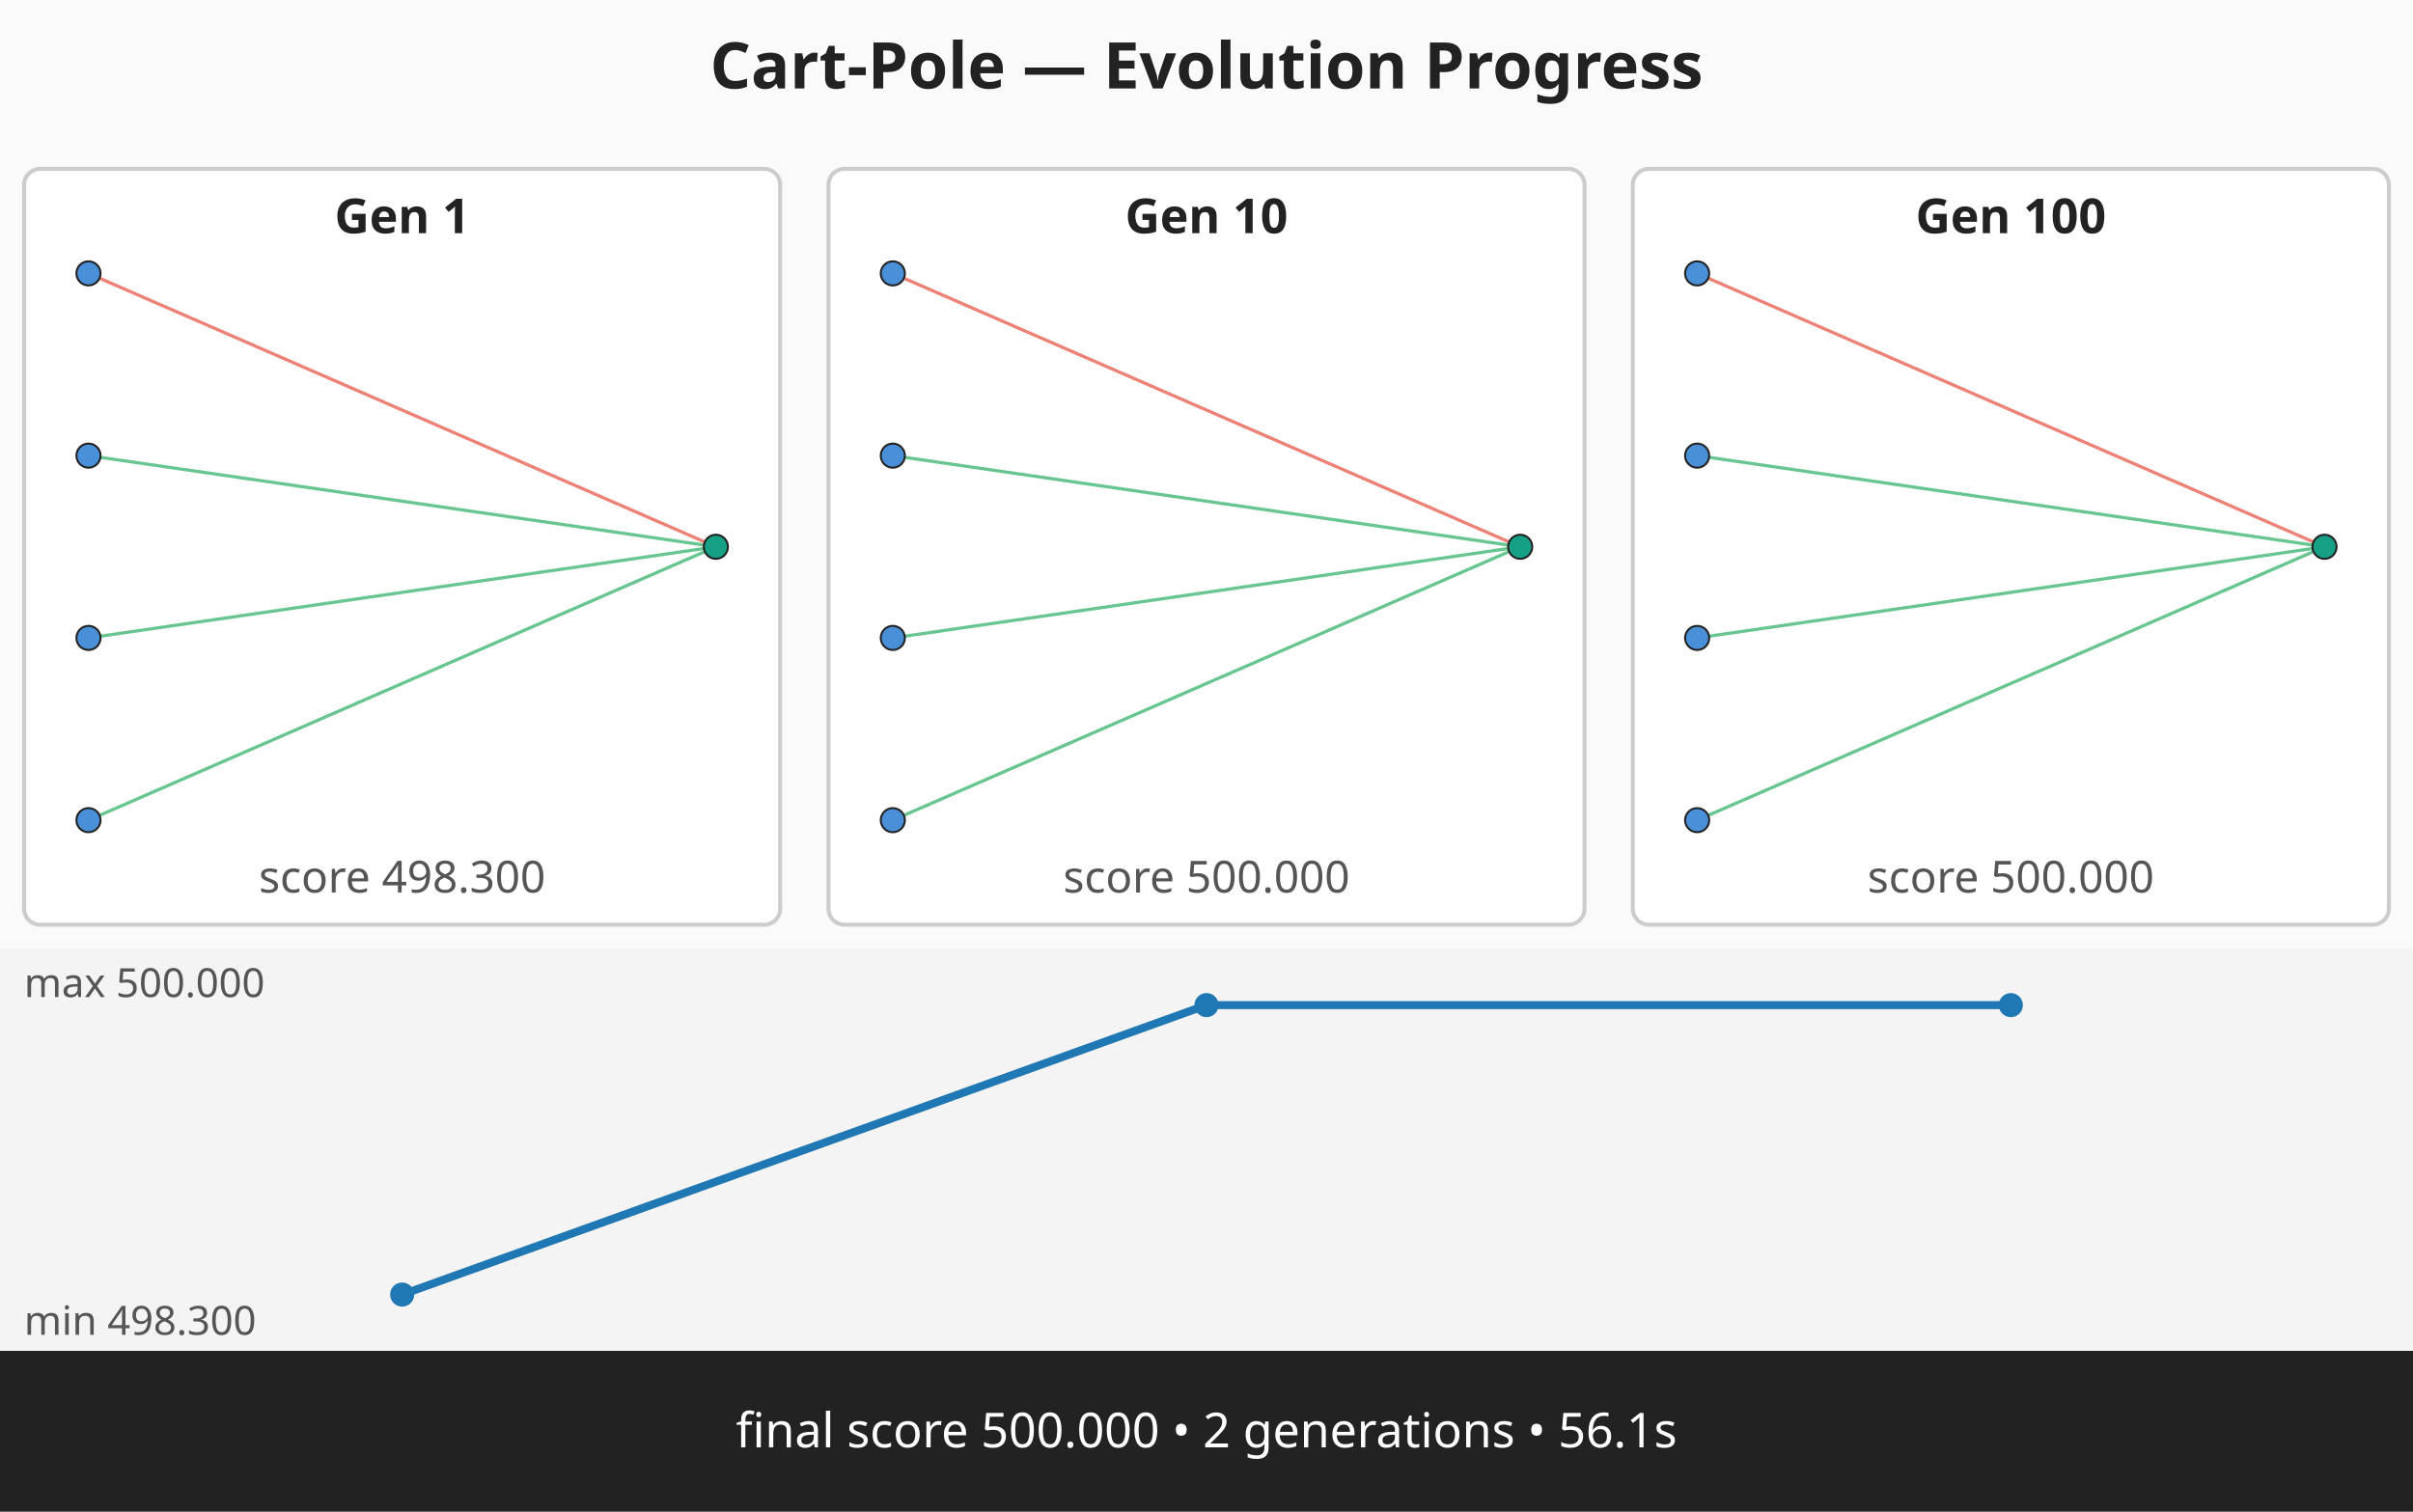
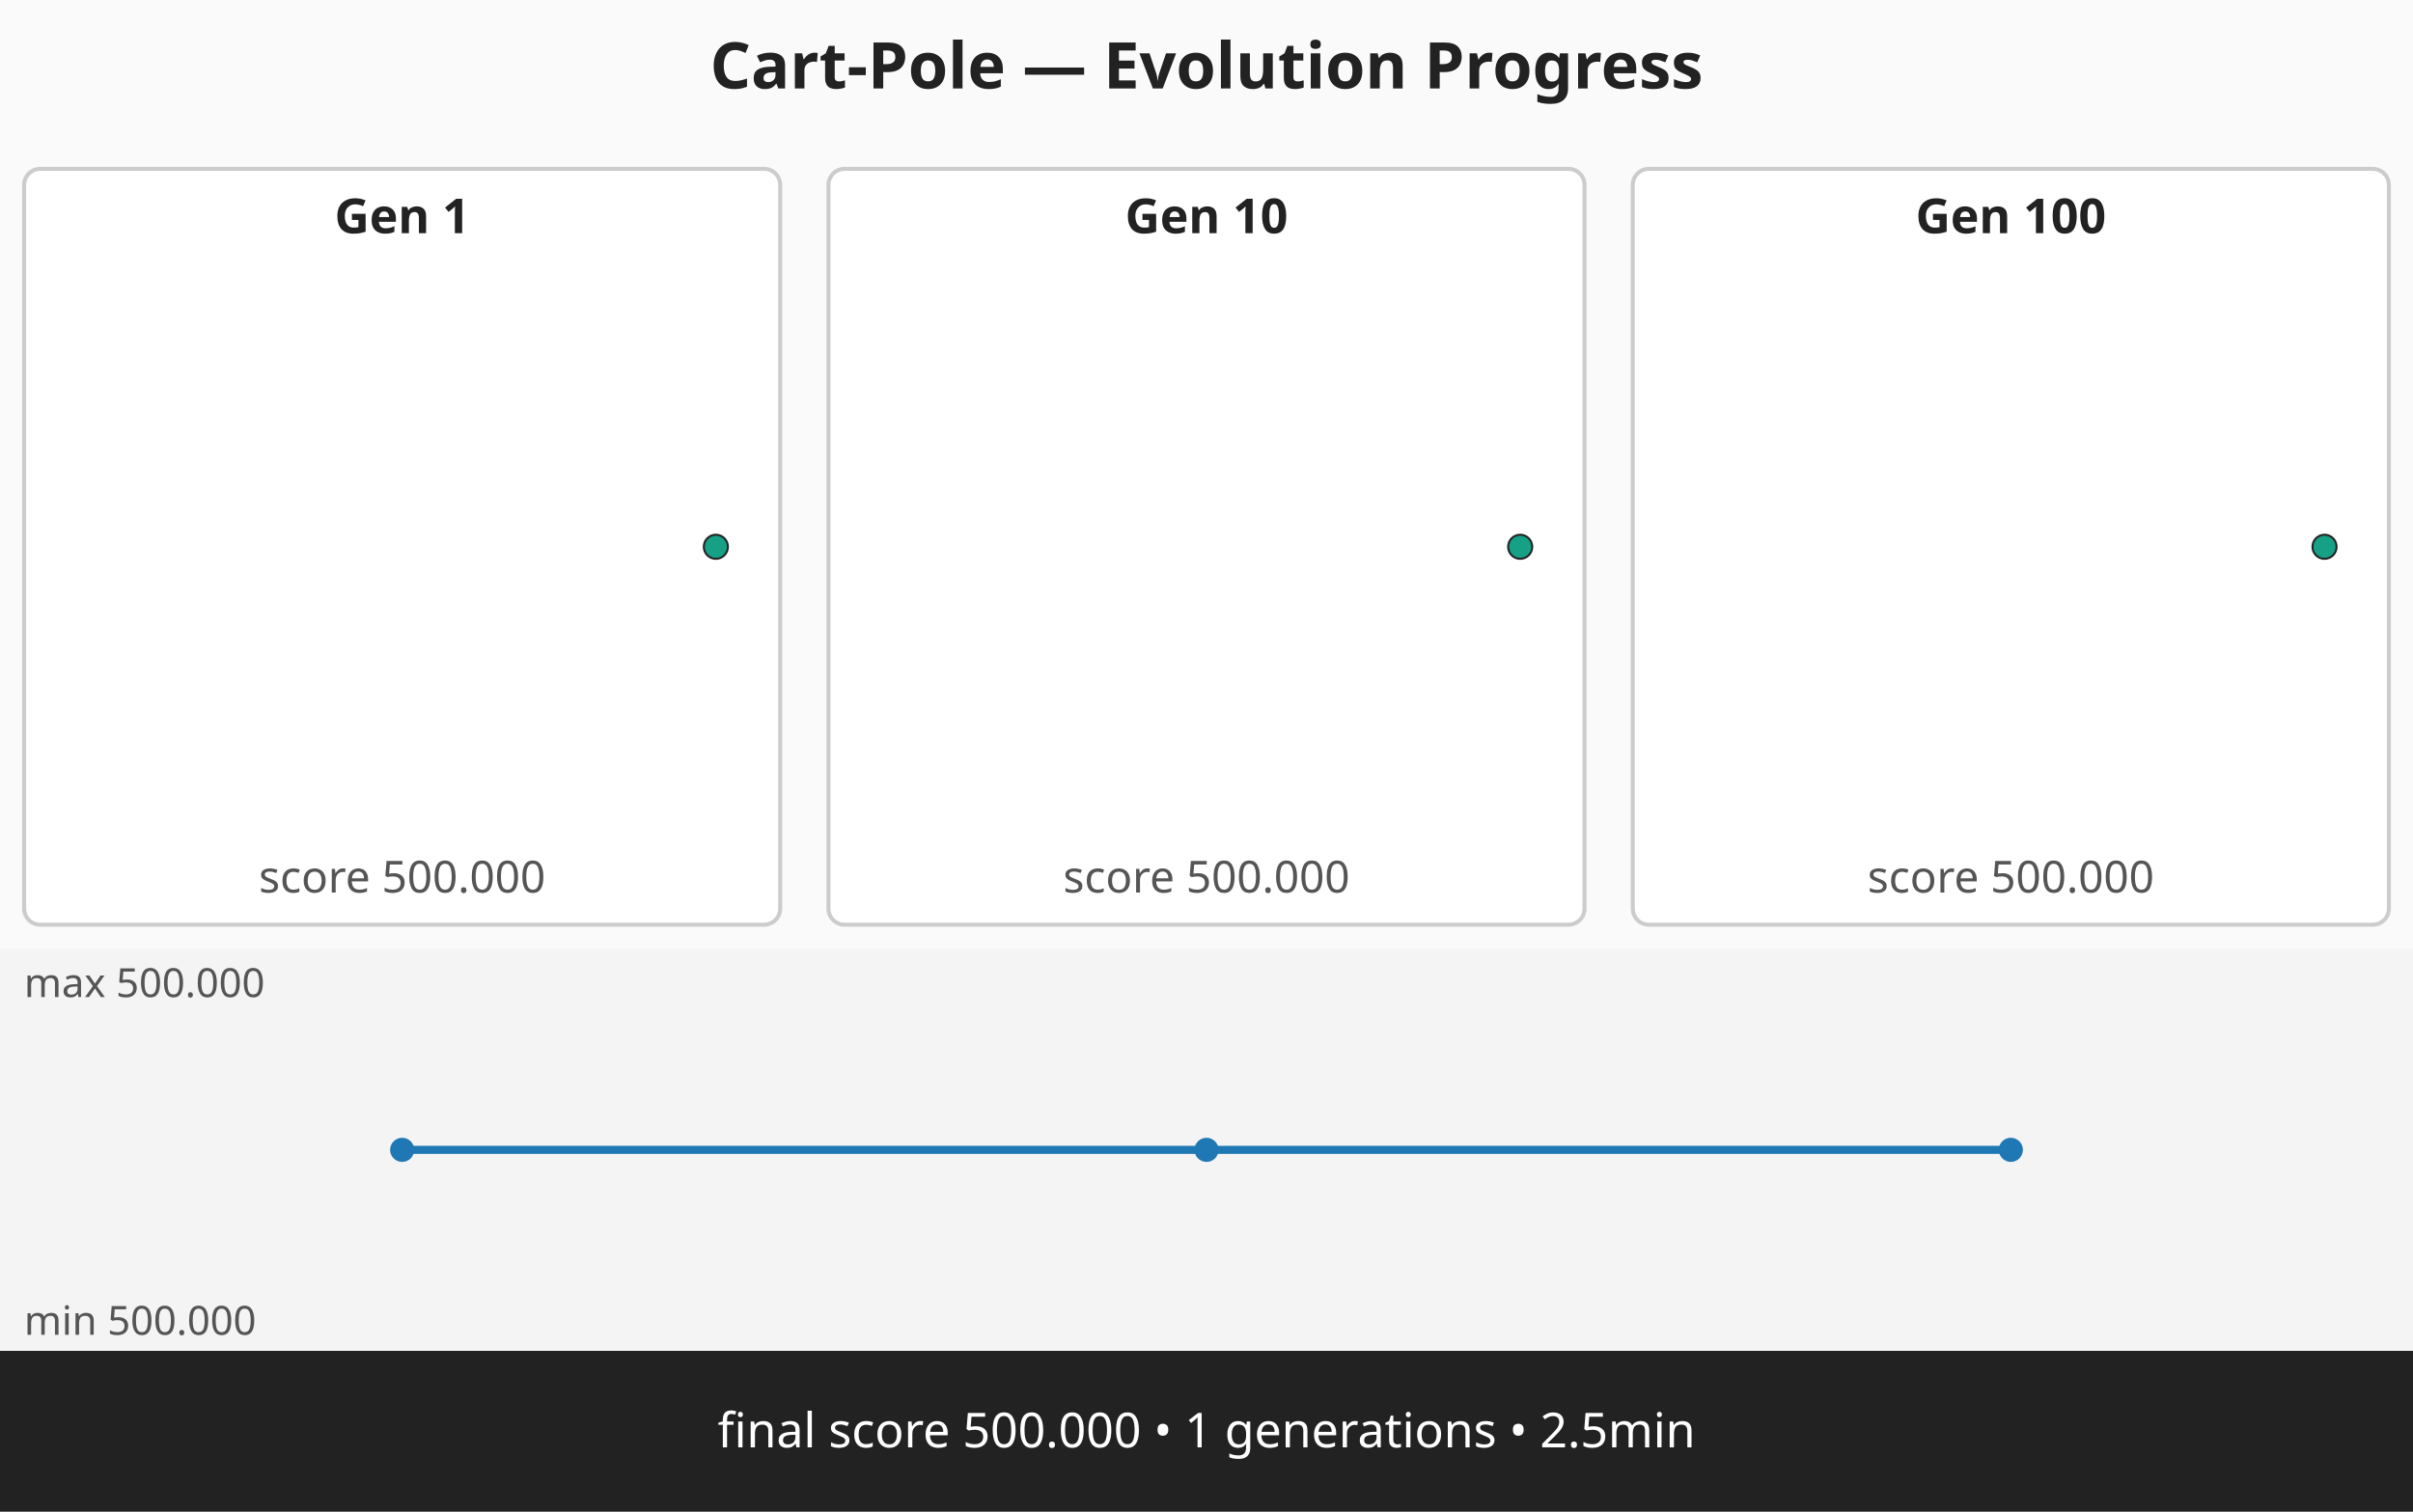
<svg xmlns="http://www.w3.org/2000/svg" viewBox="0 0 600 376" width="600" height="376" role="img" aria-label="Cart-Pole — Evolution Progress multi-panel strip">
  <rect width="600" height="376" fill="#fafafa" />
  <text x="300" y="22" text-anchor="middle" font-family="sans-serif" font-size="16" font-weight="bold" fill="#222">Cart-Pole — Evolution Progress</text>
  <g class="panel" data-generation="1" data-index="0">
    <rect x="6" y="42" width="188" height="188" fill="#ffffff" stroke="#cccccc" stroke-width="1" rx="4">
      <animate attributeName="fill" values="#ffffff;#fff7c2;#ffffff" begin="0.00s" dur="0.60s" repeatCount="indefinite" repeatDur="1.80s" />
    </rect>
    <text x="100" y="58" text-anchor="middle" font-family="sans-serif" font-size="12" font-weight="bold" fill="#222">Gen 1</text>
-     <text x="100" y="222" text-anchor="middle" font-family="sans-serif" font-size="11" fill="#555">score 498.300</text>
-     <line x1="22" y1="68" x2="178" y2="136" stroke="#e74c3c" stroke-width="0.8" stroke-opacity="0.7" />
-     <line x1="22" y1="113.33" x2="178" y2="136" stroke="#27ae60" stroke-width="0.8" stroke-opacity="0.7" />
-     <line x1="22" y1="158.67" x2="178" y2="136" stroke="#27ae60" stroke-width="0.8" stroke-opacity="0.7" />
-     <line x1="22" y1="204" x2="178" y2="136" stroke="#27ae60" stroke-width="0.8" stroke-opacity="0.7" />
-     <circle cx="22" cy="68" r="3" fill="#4a90d9" stroke="#222" stroke-width="0.5" />
-     <circle cx="22" cy="113.33" r="3" fill="#4a90d9" stroke="#222" stroke-width="0.5" />
-     <circle cx="22" cy="158.67" r="3" fill="#4a90d9" stroke="#222" stroke-width="0.5" />
-     <circle cx="22" cy="204" r="3" fill="#4a90d9" stroke="#222" stroke-width="0.5" />
+     <text x="100" y="222" text-anchor="middle" font-family="sans-serif" font-size="11" fill="#555">score 500.000</text>
    <circle cx="178" cy="136" r="3" fill="#16a085" stroke="#222" stroke-width="0.5" />
  </g>
  <g class="panel" data-generation="10" data-index="1">
    <rect x="206" y="42" width="188" height="188" fill="#ffffff" stroke="#cccccc" stroke-width="1" rx="4">
      <animate attributeName="fill" values="#ffffff;#fff7c2;#ffffff" begin="0.60s" dur="0.60s" repeatCount="indefinite" repeatDur="1.80s" />
    </rect>
    <text x="300" y="58" text-anchor="middle" font-family="sans-serif" font-size="12" font-weight="bold" fill="#222">Gen 10</text>
    <text x="300" y="222" text-anchor="middle" font-family="sans-serif" font-size="11" fill="#555">score 500.000</text>
-     <line x1="222" y1="68" x2="378" y2="136" stroke="#e74c3c" stroke-width="0.8" stroke-opacity="0.7" />
-     <line x1="222" y1="113.33" x2="378" y2="136" stroke="#27ae60" stroke-width="0.8" stroke-opacity="0.7" />
-     <line x1="222" y1="158.67" x2="378" y2="136" stroke="#27ae60" stroke-width="0.8" stroke-opacity="0.7" />
-     <line x1="222" y1="204" x2="378" y2="136" stroke="#27ae60" stroke-width="0.8" stroke-opacity="0.7" />
-     <circle cx="222" cy="68" r="3" fill="#4a90d9" stroke="#222" stroke-width="0.5" />
-     <circle cx="222" cy="113.33" r="3" fill="#4a90d9" stroke="#222" stroke-width="0.5" />
-     <circle cx="222" cy="158.67" r="3" fill="#4a90d9" stroke="#222" stroke-width="0.5" />
-     <circle cx="222" cy="204" r="3" fill="#4a90d9" stroke="#222" stroke-width="0.5" />
    <circle cx="378" cy="136" r="3" fill="#16a085" stroke="#222" stroke-width="0.5" />
  </g>
  <g class="panel" data-generation="100" data-index="2">
    <rect x="406" y="42" width="188" height="188" fill="#ffffff" stroke="#cccccc" stroke-width="1" rx="4">
      <animate attributeName="fill" values="#ffffff;#fff7c2;#ffffff" begin="1.20s" dur="0.60s" repeatCount="indefinite" repeatDur="1.80s" />
    </rect>
    <text x="500" y="58" text-anchor="middle" font-family="sans-serif" font-size="12" font-weight="bold" fill="#222">Gen 100</text>
    <text x="500" y="222" text-anchor="middle" font-family="sans-serif" font-size="11" fill="#555">score 500.000</text>
-     <line x1="422" y1="68" x2="578" y2="136" stroke="#e74c3c" stroke-width="0.8" stroke-opacity="0.7" />
-     <line x1="422" y1="113.33" x2="578" y2="136" stroke="#27ae60" stroke-width="0.8" stroke-opacity="0.7" />
-     <line x1="422" y1="158.67" x2="578" y2="136" stroke="#27ae60" stroke-width="0.8" stroke-opacity="0.7" />
-     <line x1="422" y1="204" x2="578" y2="136" stroke="#27ae60" stroke-width="0.8" stroke-opacity="0.7" />
-     <circle cx="422" cy="68" r="3" fill="#4a90d9" stroke="#222" stroke-width="0.5" />
-     <circle cx="422" cy="113.33" r="3" fill="#4a90d9" stroke="#222" stroke-width="0.5" />
-     <circle cx="422" cy="158.67" r="3" fill="#4a90d9" stroke="#222" stroke-width="0.5" />
-     <circle cx="422" cy="204" r="3" fill="#4a90d9" stroke="#222" stroke-width="0.5" />
    <circle cx="578" cy="136" r="3" fill="#16a085" stroke="#222" stroke-width="0.5" />
  </g>
-   <g class="progression" data-min="498.300" data-max="500.000">
+   <g class="progression" data-min="500.000" data-max="500.000">
    <rect x="0" y="236" width="600" height="100" fill="#f4f4f4" />
-     <polyline class="score-progression" fill="none" stroke="#1f77b4" stroke-width="2" points="100,322 300,250 500,250" />
-     <circle cx="100" cy="322" r="3" fill="#1f77b4" />
-     <circle cx="300" cy="250" r="3" fill="#1f77b4" />
-     <circle cx="500" cy="250" r="3" fill="#1f77b4" />
+     <polyline class="score-progression" fill="none" stroke="#1f77b4" stroke-width="2" points="100,286 300,286 500,286" />
+     <circle cx="100" cy="286" r="3" fill="#1f77b4" />
+     <circle cx="300" cy="286" r="3" fill="#1f77b4" />
+     <circle cx="500" cy="286" r="3" fill="#1f77b4" />
    <text x="6" y="248" font-family="sans-serif" font-size="10" fill="#555">max 500.000</text>
-     <text x="6" y="332" font-family="sans-serif" font-size="10" fill="#555">min 498.300</text>
+     <text x="6" y="332" font-family="sans-serif" font-size="10" fill="#555">min 500.000</text>
  </g>
  <g class="caption">
    <rect x="0" y="336" width="600" height="40" fill="#222222" />
-     <text x="300" y="360" text-anchor="middle" font-family="sans-serif" font-size="12" fill="#ffffff">final score 500.000 • 2 generations • 56.1s</text>
+     <text x="300" y="360" text-anchor="middle" font-family="sans-serif" font-size="12" fill="#ffffff">final score 500.000 • 1 generations • 2.5min</text>
  </g>
</svg>
